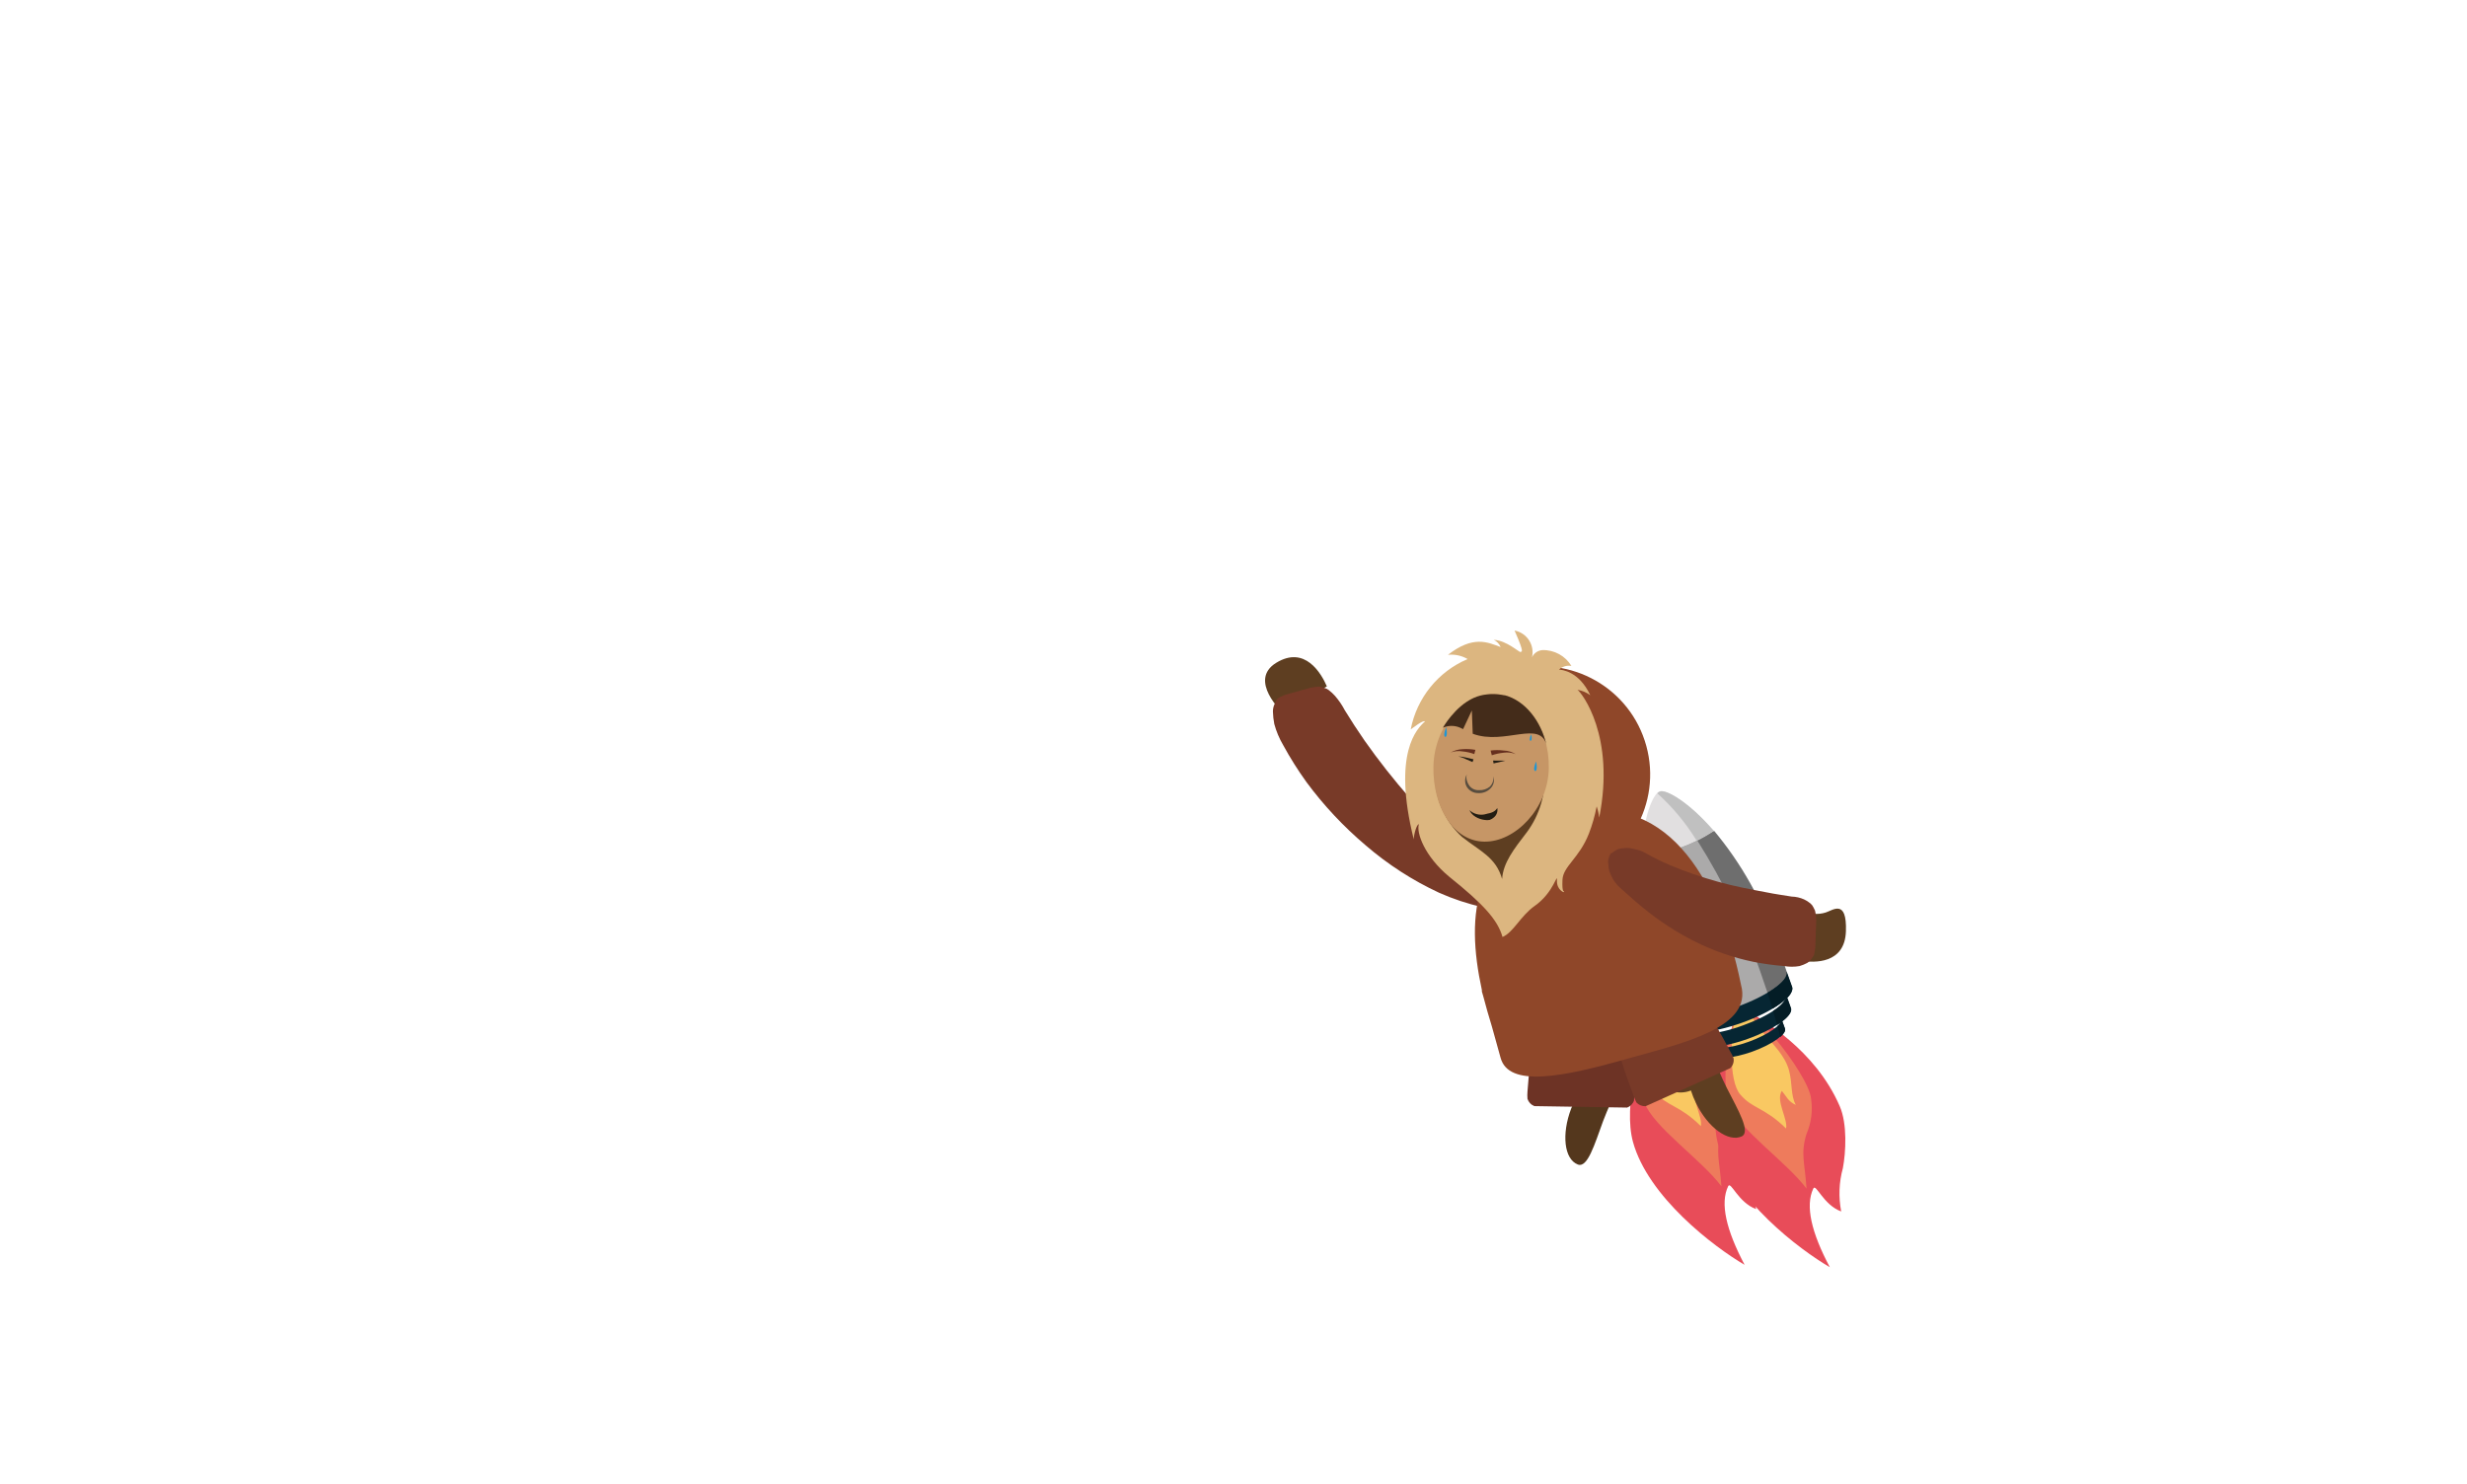
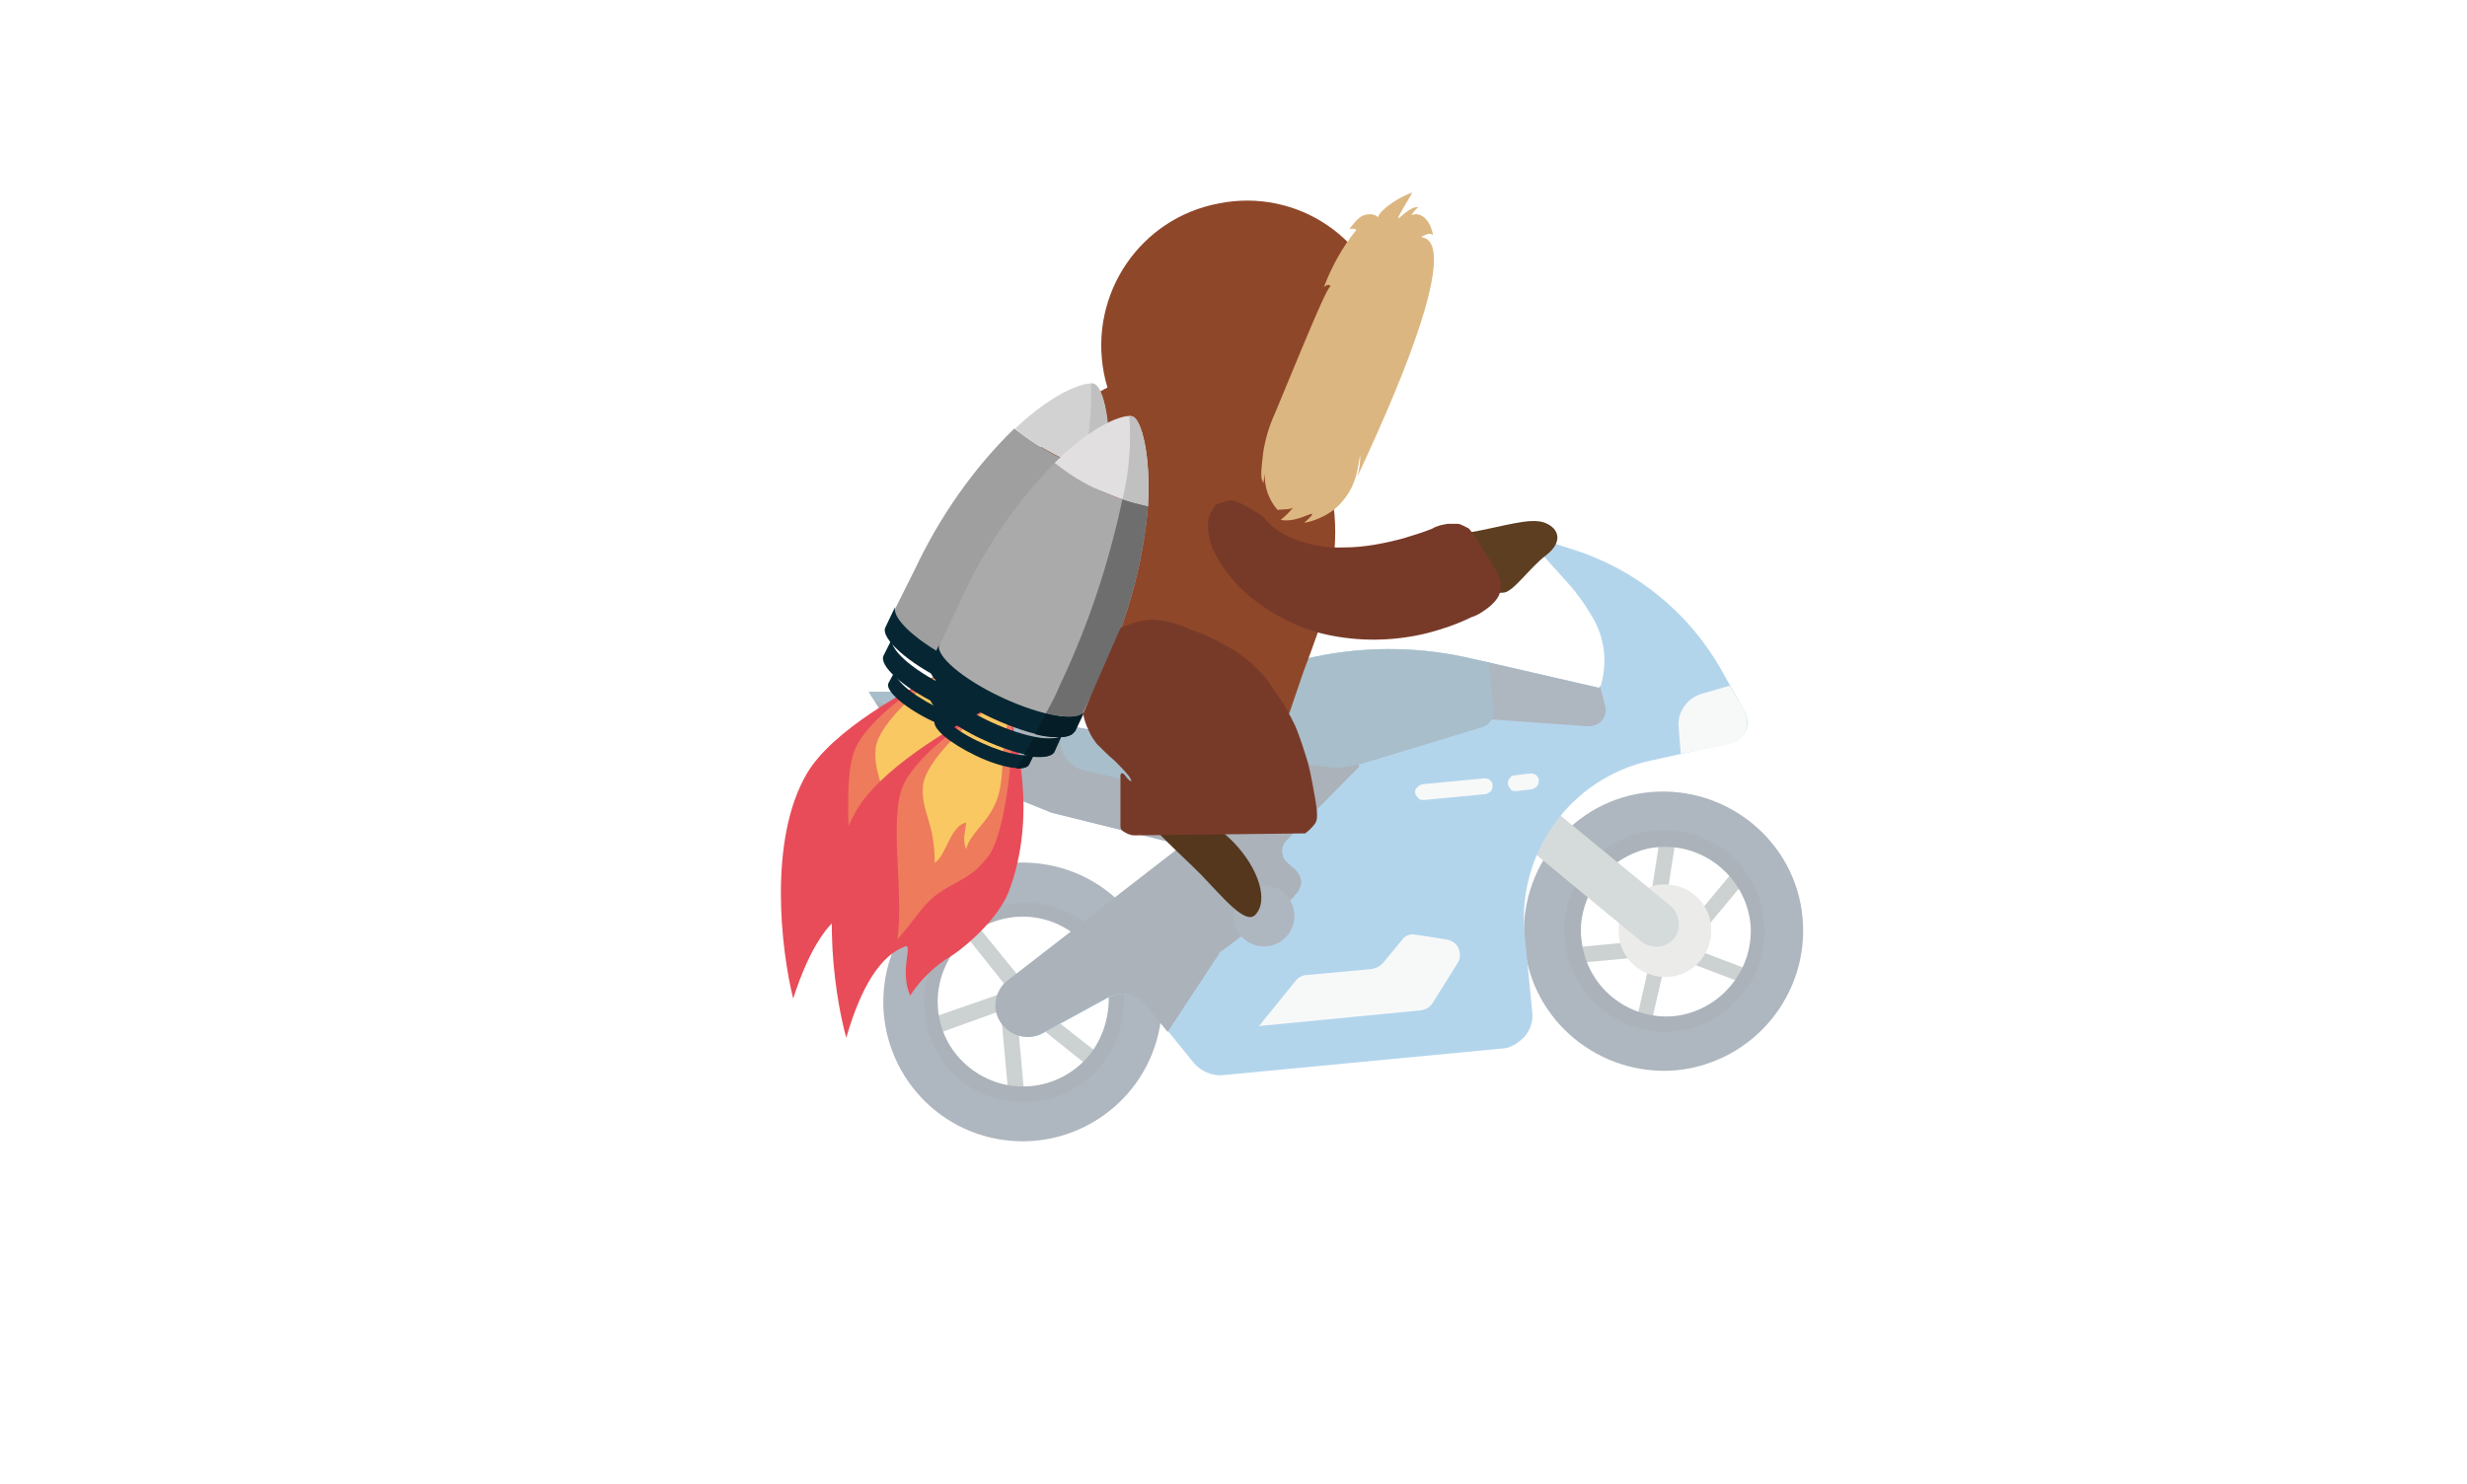
- <svg xmlns="http://www.w3.org/2000/svg" id="Layer_3" data-name="Layer 3" viewBox="0 0 251 151">
-   <defs>
-     <style>.cls-1{fill:#e84c59;}.cls-2{fill:#ee7b5c;}.cls-3{fill:#f9c862;}.cls-4{fill:#062633;}.cls-5{fill:#abaaaa;}.cls-6{fill:#e1dfe0;}.cls-7{fill:none;}.cls-8{fill:#041d26;}.cls-9{fill:#6e6e6e;}.cls-10{fill:silver;}.cls-11{fill:#5e3e21;}.cls-12{fill:#54371d;}.cls-13{fill:#6d3325;}.cls-14{fill:#783a28;}.cls-15{fill:#8f4729;}.cls-16{fill:#dcb680;}.cls-17{fill:#c69666;}.cls-18{fill:#662f1e;}.cls-19{fill:#231d13;}.cls-20{fill:#574c3e;}.cls-21{fill:#442c1a;}.cls-22{fill:#2096d4;}</style>
-   </defs>
-   <path class="cls-1" d="M167.87,103.26c-1.05,3.16-2.72,9.3-1.73,12.92,1.53,5.6,8.24,10.7,11.36,12.52-1.87-3.54-2.51-6.26-1.67-8,.27-.56,1,1.65,2.84,2.33a9.62,9.62,0,0,1,.16-4.4,12.5,12.5,0,0,0-.31-6.31c-2.52-5.81-8-8.82-9.17-9.58Z" />
-   <path class="cls-2" d="M167.87,103.26c-.57,1.34-1.53,6.36-.58,8.9s5.81,5.82,7.85,8.55c-.16-2.56-.65-3.52,0-5.57a6.67,6.67,0,0,0,.47-3.61c-.13-1.23-1.86-4-3.74-6.19a13.9,13.9,0,0,0-2.51-2.63Z" />
-   <path class="cls-3" d="M167.87,103.26c-.39,1.66-.73,6.39.52,7.87s2.49,1.3,4.66,3.46c.2-1-1.07-2.83-.43-3.83.51.61.65,1.08,1.42,1.42-.53-1-.32-2.17-.69-3.51-.43-1.57-1.71-2.71-2.66-3.89a10,10,0,0,1-1.34-2.07Z" />
-   <path class="cls-4" d="M168.66,104.1c-2.69,1-5.09,1.12-5.37.36l.5,1.38c.27.76,2.67.59,5.36-.37s4.66-2.36,4.39-3.11l-.49-1.38C173.32,101.74,171.35,103.13,168.66,104.1Z" />
-   <path class="cls-4" d="M169.25,105.75c-2,.73-3.84.85-4,.28l.37,1c.2.57,2,.45,4-.27s3.51-1.78,3.3-2.35l-.37-1C172.76,104,171.28,105,169.25,105.75Z" />
-   <path class="cls-5" d="M158.38,86.88a36.19,36.19,0,0,0,2.35,12.72l1.74,4.85a24.26,24.26,0,0,0,6-.84,24.69,24.69,0,0,0,5.18-3.1S173,98.44,172,95.57a35.73,35.73,0,0,0-6.33-11.27,15.92,15.92,0,0,1-7.28,2.58Z" />
-   <path class="cls-6" d="M160.19,80.28c-.64.23-1.73,2.53-1.81,6.6a16.27,16.27,0,0,0,3.85-.86,16.08,16.08,0,0,0,3.45-1.71C163.08,81.3,160.8,80,160.19,80.28Z" />
-   <path class="cls-4" d="M168,102.23c-3.12,1.12-5.91,1.31-6.22.43l.57,1.59c.31.88,3.1.69,6.22-.42s5.41-2.74,5.09-3.62l-.57-1.6C173.4,99.5,171.12,101.11,168,102.23Z" />
-   <path class="cls-7" d="M173,101.47a8.71,8.71,0,0,1-1.32.93l.06.22A3.66,3.66,0,0,0,173,101.47Z" />
-   <path class="cls-7" d="M172.48,103.82c-.1.08-.22.15-.34.23a.28.28,0,0,1,0,.13A2.31,2.31,0,0,0,172.48,103.82Z" />
-   <path class="cls-8" d="M171.73,102.62c.15.48.28,1,.41,1.43.12-.08.24-.15.34-.23a.49.49,0,0,0,.1-.43l.1.29c.66-.51,1-1,.88-1.34l-.38-1.06-.19.19A3.66,3.66,0,0,1,171.73,102.62Z" />
-   <path class="cls-8" d="M172.48,103.82a1.69,1.69,0,0,1-.3.36c.1.37.2.74.29,1.1.37-.33.56-.63.48-.85l-.27-.75-.1-.29A.49.49,0,0,1,172.48,103.82Z" />
-   <path class="cls-9" d="M170.41,98.57c.27.74.52,1.47.75,2.2,1.23-.73,2-1.47,2-2-.28-.84-.65-1.94-1.1-3.2a35.43,35.43,0,0,0-6.33-11.27,15.15,15.15,0,0,1-1.7,1A62.84,62.84,0,0,1,170.41,98.57Z" />
-   <path class="cls-10" d="M165.7,84.29c-2.6-3-4.88-4.24-5.49-4a.87.87,0,0,0-.26.18,21.47,21.47,0,0,1,4,4.81A14.32,14.32,0,0,0,165.7,84.29Z" />
-   <path class="cls-8" d="M171.16,100.77c.18.55.35,1.09.51,1.63a8.71,8.71,0,0,0,1.32-.93l.19-.19a1.6,1.6,0,0,0,.5-.78h0a.45.45,0,0,0,0-.28l-.57-1.6a.43.43,0,0,1,0,.16C173.14,99.3,172.39,100,171.16,100.77Z" />
-   <path class="cls-1" d="M176.54,103.5c-1,3.16-2.73,9.31-1.74,12.92,1.54,5.61,8.24,10.7,11.37,12.52-1.88-3.54-2.51-6.25-1.68-8,.27-.57,1,1.65,2.84,2.33a9.66,9.66,0,0,1,.17-4.41c.3-1.58.47-4.49-.32-6.3-2.51-5.81-8-8.83-9.16-9.59Z" />
-   <path class="cls-2" d="M176.54,103.5c-.58,1.34-1.53,6.36-.58,8.9s5.81,5.82,7.84,8.55c-.15-2.56-.64-3.52,0-5.57a6.58,6.58,0,0,0,.46-3.61c-.12-1.22-1.85-4-3.73-6.19A14.54,14.54,0,0,0,178,103Z" />
-   <path class="cls-3" d="M176.54,103.5c-.39,1.66-.74,6.39.52,7.87s2.49,1.31,4.66,3.46c.2-1-1.08-2.82-.43-3.83.51.62.65,1.08,1.42,1.43-.54-1-.33-2.18-.69-3.52-.43-1.57-1.71-2.71-2.67-3.88A10.35,10.35,0,0,1,178,103Z" />
-   <path class="cls-4" d="M177.33,104.34c-2.7,1-5.1,1.12-5.37.37l.49,1.37c.27.76,2.68.59,5.37-.37s4.65-2.35,4.38-3.11l-.49-1.38C182,102,180,103.38,177.33,104.34Z" />
-   <path class="cls-4" d="M177.93,106c-2,.73-3.84.85-4,.28l.37,1c.2.57,2,.44,4-.28s3.5-1.78,3.3-2.35l-.37-1C181.42,104.22,179.93,105.27,177.93,106Z" />
-   <path class="cls-5" d="M167,87.12a36.43,36.43,0,0,0,2.36,12.72c1,2.79,1.73,4.85,1.73,4.85a24.73,24.73,0,0,0,6-.83,25.16,25.16,0,0,0,5.18-3.11s-.63-2.07-1.66-4.94a35.19,35.19,0,0,0-6.33-11.26,16.2,16.2,0,0,1-3.44,1.7A15.63,15.63,0,0,1,167,87.12Z" />
-   <path class="cls-6" d="M168.86,80.52c-.64.23-1.73,2.53-1.82,6.6a15.89,15.89,0,0,0,3.86-.87,16.2,16.2,0,0,0,3.44-1.7C171.74,81.54,169.46,80.3,168.86,80.52Z" />
-   <path class="cls-4" d="M176.66,102.47c-3.12,1.12-5.91,1.31-6.23.43l.57,1.59c.32.88,3.11.69,6.23-.42s5.4-2.74,5.09-3.62l-.57-1.59C182.06,99.74,179.79,101.36,176.66,102.47Z" />
-   <path class="cls-7" d="M181.65,101.71a8.15,8.15,0,0,1-1.31.93l.06.22A3.83,3.83,0,0,0,181.65,101.71Z" />
-   <path class="cls-7" d="M181.15,104.07l-.34.22v.13A1.61,1.61,0,0,0,181.15,104.07Z" />
-   <path class="cls-8" d="M180.4,102.86c.14.48.28,1,.41,1.43l.34-.22a.48.48,0,0,0,.09-.43l.1.28c.67-.51,1-1,.89-1.33l-.38-1.06-.2.18A3.83,3.83,0,0,1,180.4,102.86Z" />
-   <path class="cls-8" d="M181.15,104.07a1.47,1.47,0,0,1-.31.35c.11.37.2.74.29,1.1.38-.32.56-.62.48-.85l-.27-.75-.1-.28A.48.48,0,0,1,181.15,104.07Z" />
-   <path class="cls-9" d="M179.08,98.81c.26.74.51,1.47.75,2.2,1.22-.73,2-1.47,2-2-.28-.85-.66-2-1.11-3.21a35.36,35.36,0,0,0-6.32-11.26,15.15,15.15,0,0,1-1.7,1A63.83,63.83,0,0,1,179.08,98.81Z" />
-   <path class="cls-10" d="M174.37,84.54c-2.6-3-4.88-4.25-5.49-4a.87.87,0,0,0-.26.18,22,22,0,0,1,4,4.81A16.77,16.77,0,0,0,174.37,84.54Z" />
-   <path class="cls-8" d="M179.83,101c.18.55.34,1.09.51,1.63a8.15,8.15,0,0,0,1.31-.93l.2-.18a1.75,1.75,0,0,0,.5-.79h0a.48.48,0,0,0,0-.29l-.57-1.59a.43.43,0,0,1,0,.16C181.81,99.54,181.05,100.28,179.83,101Z" />
-   <path class="cls-11" d="M135,69.84c-.58-1.34-2.24-4.18-5.15-2.4s.68,5.1.68,5.1Z" />
-   <path class="cls-12" d="M160.71,107.28c-.33-.23-2.48,4.34-2.48,4.34a10.36,10.36,0,0,0,2.23-.09,12.19,12.19,0,0,0-.6,1.26c-1,2.61-.72,5.16.67,5.7,1,.39,1.71-2.07,2.58-4.43.45-1.19,1-2.32,1.32-3.2h0l.59-1.5s-.33-.8-2.69-.67C161.93,108.74,161,107.52,160.71,107.28Z" />
-   <path class="cls-13" d="M163.65,101c1.66,1,1.41,2,1.73,2.94a15.16,15.16,0,0,1,.52,2.93c.12.93.22,2,.27,2.92l.08,1.46a4.45,4.45,0,0,1,0,.73,1.15,1.15,0,0,1-.71.72l-9.44-.15a1.2,1.2,0,0,1-.69-.74,4.45,4.45,0,0,1,0-.73l.12-1.46q.12-1.45.36-2.91c.16-1,.38-1.94.62-2.91s.12-1.94,1.82-2.89Z" />
-   <path class="cls-11" d="M169.08,107.85c-.4.08.86,3.11.86,3.11a2.82,2.82,0,0,0,2.1,0,8.92,8.92,0,0,0,.52,1.29c1.22,2.52,3.31,4,4.65,3.38.94-.46-.37-2.67-1.51-4.91-.58-1.13-1-2.3-1.47-3.13h0l-.71-1.45s-.8-.31-2.31,1.53C170.93,108,169.48,107.77,169.08,107.85Z" />
-   <path class="cls-14" d="M169.35,98.85c1.94.2,2.12,1.18,2.82,1.93a16,16,0,0,1,1.72,2.43c.53.83,1,1.67,1.48,2.53l.69,1.29a3.35,3.35,0,0,1,.32.66,1.14,1.14,0,0,1-.34,1l-8.61,3.87a1.2,1.2,0,0,1-.94-.38,5.72,5.72,0,0,1-.28-.68l-.5-1.37c-.34-.91-.64-1.84-.91-2.79s-.48-1.92-.67-2.9-.71-1.81.42-3.39Z" />
-   <path class="cls-14" d="M155.45,90.73c-.16.62-.34.82-.53.93s-.38.25-.57.36a5,5,0,0,1-1.19.36c-.39,0-.8.07-1.2.08a11.54,11.54,0,0,1-1.16-.16,24.24,24.24,0,0,1-4.36-1.45A32.3,32.3,0,0,1,138.93,86a38,38,0,0,1-6-6.41,35.29,35.29,0,0,1-2.38-3.78,8.75,8.75,0,0,1-.9-2.14,7.83,7.83,0,0,1-.14-1.27,1.75,1.75,0,0,1,.15-.72l.2-.41c0-.12.16-.27.89-.57l2.58-.72c.78-.14,1-.13,1-.09l.35.09a1.34,1.34,0,0,1,.5.23,4.63,4.63,0,0,1,.65.6,7.78,7.78,0,0,1,1,1.47c.61,1,1.3,2.06,2,3.07a69.42,69.42,0,0,0,4.64,5.89,34.87,34.87,0,0,0,5.44,5A16.25,16.25,0,0,0,152,88a4.83,4.83,0,0,1,.81.35,5.67,5.67,0,0,1,.8.45,3.42,3.42,0,0,1,.84.56l.44.38c.16.12.31.32.5,1Z" />
-   <path class="cls-15" d="M146.29,81.74A11,11,0,1,0,154,68.19h0A11,11,0,0,0,146.29,81.74Z" />
-   <path class="cls-15" d="M151.8,104.49l.87,3.13c.81,3.06,6.3,2,13,.08,5.79-1.61,12.64-3.19,11.47-7.47h0c-2.31-11.42-8-19.94-17.7-17.26h0c-9.6,2.66-10.36,10-8.67,17.77v.15l.13.44C151.17,102.35,151.46,103.4,151.8,104.49Z" />
-   <path class="cls-16" d="M152.87,95.34c1.11-.46,1.82-2.13,3.26-3.15,2-1.4,2.32-3.51,2.28-2.59s.73,1.28.73,1.15-.23.17-.17-1.22,1.71-2.2,2.69-4.71a15.89,15.89,0,0,0,.79-2.77,5.54,5.54,0,0,1,.26,1.14c1.65-8.29-1.76-12.67-2.21-13a3,3,0,0,1,1.3.55c-1.16-2.46-2.91-2.58-3.18-2.61a1.5,1.5,0,0,1,1.26-.37,3.34,3.34,0,0,0-2.95-1.61,1.27,1.27,0,0,0-1.06.73,2.25,2.25,0,0,0-1.72-2.71h-.05c1.11,2.51.67,2.07.6,2.17s-1.44-1.2-2.72-1.23a1.39,1.39,0,0,1,.7.73c-1.32-.49-2.79-1.21-5.36.79a3.31,3.31,0,0,1,2,.43,9.8,9.8,0,0,0-5.79,7.16c.2-.14,1.29-1,1.45-.81-.78.7-3.34,3.17-1.14,12,0-.47.29-1.55.52-1.54-.27.84.56,3.25,3.09,5.34C150.93,92,152.38,93.6,152.87,95.34Z" />
-   <path class="cls-11" d="M146,79.11c-.24-4.24,2.2-7.86,5.22-8s5.68,3.13,5.92,7.38a9.21,9.21,0,0,1-1.8,6.2c-1.31,1.7-2.41,3.11-2.51,4.75-.64-2.22-2.21-2.8-4.09-4.29A8.45,8.45,0,0,1,146,79.11Z" />
-   <path class="cls-17" d="M145.84,78c-.07,4.11,2,7.58,5.16,7.64s6.5-3.36,6.58-7.47-2.4-7.49-5.54-7.55S145.93,73.88,145.84,78Z" />
-   <path class="cls-18" d="M150,76.73a4.78,4.78,0,0,0-1.19-.27,2.31,2.31,0,0,0-1.22.11,2.67,2.67,0,0,1,1.22-.34,5.14,5.14,0,0,1,1.3.07Z" />
-   <path class="cls-18" d="M151.66,76.37a4.94,4.94,0,0,1,1.33,0,2.43,2.43,0,0,1,1.23.37,2.35,2.35,0,0,0-1.23-.15,5.68,5.68,0,0,0-1.21.26Z" />
-   <polygon class="cls-19" points="151.91 77.39 153.16 77.4 151.96 77.68 151.91 77.39" />
-   <path class="cls-19" d="M149.82,77.54l-.71-.31a3.09,3.09,0,0,0-.74-.26,3.34,3.34,0,0,1,.78.11l.77.18Z" />
-   <path class="cls-20" d="M151.93,79a1.17,1.17,0,0,1-.29,1.23,1.61,1.61,0,0,1-1.24.47,1.34,1.34,0,0,1-1.16-.63,1.25,1.25,0,0,1,0-1.27,1.06,1.06,0,0,0,0,.61,1.52,1.52,0,0,0,.25.53,1.15,1.15,0,0,0,1,.46,1.58,1.58,0,0,0,1.07-.34A1.21,1.21,0,0,0,151.93,79Z" />
-   <path class="cls-19" d="M152.34,82.22a1,1,0,0,1-.33.94,1.29,1.29,0,0,1-.45.27,1.51,1.51,0,0,1-.52,0,2.35,2.35,0,0,1-.92-.32,1.57,1.57,0,0,1-.62-.68,1.78,1.78,0,0,0,1.53.44l.35-.09a2,2,0,0,0,.35-.09A1.11,1.11,0,0,0,152.34,82.22Z" />
-   <path class="cls-21" d="M153.08,70.76a5.4,5.4,0,0,0-2.4,0c-2.08.49-3.53,2.7-3.88,3.29a2.18,2.18,0,0,1,1.77,0l.29.14.89-1.9.09,2.37c3.24,1.22,6.93-1.48,7.52,1.22-.56-2.55-2.24-4.63-4.31-5.15" />
-   <path class="cls-11" d="M183.23,97.76c1.36.22,4.47.34,4.58-3s-1.34-2.13-2.06-1.91a3.17,3.17,0,0,1-2.34-.18Z" />
-   <path class="cls-14" d="M163.93,86.85c.5-.4.72-.48.88-.49l.51-.07a2.57,2.57,0,0,1,.83.07c.24.06.49.11.71.18a3.23,3.23,0,0,1,.62.3c.38.23.79.42,1.19.62s.8.39,1.21.56a40.7,40.7,0,0,0,4.91,1.7c1.64.46,3.29.77,5,1.09.41.09.83.15,1.24.22l1.26.2a3.27,3.27,0,0,1,1.27.29,2.93,2.93,0,0,1,.63.4,1.11,1.11,0,0,1,.31.4l.16.32c0,.07.1.23.13,1l-.09,2.67c-.08.79-.15.94-.22,1l-.2.3a1.29,1.29,0,0,1-.4.37,4.21,4.21,0,0,1-.79.32,4.6,4.6,0,0,1-1.57,0,27.52,27.52,0,0,1-3.12-.43,24.15,24.15,0,0,1-6-2.09,28.26,28.26,0,0,1-5.24-3.42c-.4-.32-.79-.66-1.17-1l-1.13-1a3.6,3.6,0,0,1-.93-1.26,3.17,3.17,0,0,1-.27-.84,1.8,1.8,0,0,0-.05-.51,1.74,1.74,0,0,1,.34-1Z" />
-   <path class="cls-22" d="M156.28,77.48s-.3.74-.15.93S156.46,78.22,156.28,77.48Z" />
-   <path class="cls-22" d="M155.77,74.72s-.2.5-.1.63S155.93,75.22,155.77,74.72Z" />
-   <path class="cls-22" d="M147.13,74s-.29.74-.15.93S147.32,74.79,147.13,74Z" />
+ <svg xmlns="http://www.w3.org/2000/svg" version="1.1" id="Layer_1" x="0px" y="0px" viewBox="0 0 251 151" style="enable-background:new 0 0 251 151;" xml:space="preserve">
+   <style type="text/css">
+ 	.st0{opacity:0.4;}
+ 	.st1{fill:#7F8C8D;}
+ 	.st2{fill:#CECCCA;}
+ 	.st3{fill:#35495E;}
+ 	.st4{fill:#2C3E50;}
+ 	.st5{fill:#95A5A5;}
+ 	.st6{fill:#4295CF;}
+ 	.st7{fill:#255D7C;}
+ 	.st8{fill:#ECF0F1;}
+ 	.st9{fill:#5E3E21;}
+ 	.st10{fill:#8F4729;}
+ 	.st11{fill:#DCB680;}
+ 	.st12{fill:#783A28;}
+ 	.st13{fill:#E84C59;}
+ 	.st14{fill:#EE7B5C;}
+ 	.st15{fill:#F9C862;}
+ 	.st16{fill:#062633;}
+ 	.st17{fill:#9F9F9F;}
+ 	.st18{fill:#D3D2D2;}
+ 	.st19{fill:none;}
+ 	.st20{fill:#ABAAAA;}
+ 	.st21{fill:#041D26;}
+ 	.st22{fill:#6E6E6E;}
+ 	.st23{fill:#C0C0C0;}
+ 	.st24{fill:#E1DFE0;}
+ 	.st25{fill:#54371D;}
+ </style>
+   <g id="Layer_3">
+     <g class="st0">
+       <path class="st1" d="M102.9,101l-0.1-0.1L98.1,95c-0.2-0.2-0.2-0.5-0.1-0.8c0.1-0.3,0.3-0.5,0.6-0.5c0.3,0,0.6,0.1,0.7,0.3    l4.8,5.9c0.3,0.3,0.3,0.8-0.1,1.1C103.7,101.2,103.2,101.2,102.9,101L102.9,101z" />
+       <path class="st1" d="M94.5,105c-0.2-0.2-0.3-0.5-0.3-0.8c0.1-0.3,0.3-0.5,0.5-0.6l8.6-3c0.3-0.1,0.6,0,0.8,0.1    c0.2,0.2,0.3,0.5,0.3,0.8c-0.1,0.3-0.3,0.5-0.5,0.6l-8.6,3.1C95,105.3,94.7,105.2,94.5,105L94.5,105z" />
+       <path class="st1" d="M102.9,111.9c-0.2-0.1-0.3-0.3-0.3-0.5l-0.8-8.8c0-0.4,0.3-0.8,0.7-0.9c0.4,0,0.8,0.3,0.9,0.7l0,0l0.8,8.8    c0,0.4-0.3,0.8-0.7,0.9C103.3,112.1,103.1,112.1,102.9,111.9z" />
+       <path class="st1" d="M104.5,103.5c-0.3-0.3-0.4-0.8-0.1-1.1c0.3-0.3,0.8-0.4,1.1-0.1c0,0,0,0,0,0l6,4.7c0.3,0.3,0.4,0.8,0.1,1.1    c0,0,0,0,0,0c-0.3,0.3-0.7,0.4-1.1,0.2c0,0,0,0,0,0L104.5,103.5L104.5,103.5z" />
+       <path class="st1" d="M166.8,104.6c-0.2-0.2-0.3-0.5-0.3-0.8l1.6-7c0.1-0.4,0.6-0.6,1-0.5c0.4,0.1,0.6,0.5,0.5,0.9l-1.6,6.9    c0,0.2-0.2,0.4-0.4,0.5c-0.2,0.1-0.4,0.1-0.6,0.1C167,104.6,166.9,104.6,166.8,104.6L166.8,104.6z" />
+       <path class="st1" d="M170.9,97.6c-0.3-0.3-0.4-0.8-0.1-1.1c0.2-0.3,0.6-0.4,0.9-0.2l6.3,2.4c0.4,0.2,0.6,0.6,0.5,1    c0,0.1-0.1,0.2-0.2,0.3c-0.2,0.2-0.5,0.2-0.8,0.1l-6.3-2.4C171,97.7,170.9,97.7,170.9,97.6z" />
+       <path class="st1" d="M172,95.1L172,95.1c-0.3-0.3-0.4-0.8-0.1-1.1l4.5-5.4c0.1-0.2,0.3-0.3,0.5-0.3c0.2,0,0.4,0,0.6,0.2l0,0    c0.3,0.3,0.4,0.8,0.1,1.1c0,0,0,0,0,0l-4.5,5.4C172.8,95.3,172.3,95.4,172,95.1L172,95.1z" />
+       <path class="st1" d="M168.2,92.3c-0.2-0.2-0.3-0.5-0.3-0.7l1-6.4c0.1-0.4,0.5-0.7,0.9-0.7c0.1,0,0.3,0.1,0.4,0.2    c0.2,0.2,0.3,0.5,0.3,0.7l-1,6.4c-0.1,0.4-0.5,0.7-0.9,0.7C168.5,92.5,168.3,92.4,168.2,92.3z" />
+       <path class="st1" d="M159.8,97.8c-0.3-0.3-0.4-0.8-0.1-1.1c0.1-0.2,0.3-0.3,0.5-0.3l7.5-0.7c0.3,0,0.6,0.1,0.7,0.3    c0.2,0.2,0.2,0.5,0.1,0.8c-0.1,0.3-0.4,0.4-0.6,0.5l-7.5,0.7C160.2,98,160,98,159.8,97.8L159.8,97.8z" />
+       <path class="st2" d="M167.8,90.3c0.4-0.2,0.8-0.3,1.2-0.3c2.6-0.2,4.9,1.7,5.1,4.3c0.2,2.6-1.7,4.9-4.3,5.1    c-2.6,0.2-4.9-1.7-5.1-4.3c0-0.4,0-0.7,0-1.1" />
+       <path class="st3" d="M183.4,93.4c-0.7-7.8-7.7-13.5-15.5-12.8c-7.8,0.7-13.5,7.7-12.8,15.5s7.7,13.5,15.5,12.8c0,0,0,0,0,0    C178.4,108.1,184.1,101.2,183.4,93.4z M170.4,104.1c-5.2,0.5-9.8-3.2-10.4-8.4c0,0,0,0,0-0.1c-0.2-1.7,0.1-3.4,0.8-4.9l3-3.7    c1.4-1,3-1.6,4.6-1.8c5.2-0.4,9.7,3.5,10.1,8.7c0.4,5.1-3.3,9.5-8.3,10.1L170.4,104.1z" />
+       <path class="st4" d="M162.9,102.6c-2.1-1.7-3.4-4.2-3.7-6.9c-0.2-1.8,0.1-3.6,0.9-5.3c0-0.1,0.1-0.1,0.1-0.2l3-3.7    c0-0.1,0.1-0.1,0.1-0.1c4.6-3.3,11-2.3,14.3,2.3c3.3,4.6,2.3,11-2.3,14.3C171.6,105.8,166.5,105.6,162.9,102.6L162.9,102.6z     M161.6,91.2c-0.6,1.4-0.9,2.9-0.7,4.4c0.5,4.8,4.7,8.2,9.4,7.8l0,0c4.7-0.5,8.2-4.7,7.8-9.4c-0.5-4.7-4.7-8.2-9.4-7.8    c-1.5,0.1-2.9,0.7-4.1,1.5L161.6,91.2z" />
+       <path class="st5" d="M150.9,82.5l9.9,8.2l6.2,5.1c1,0.8,2.5,0.7,3.3-0.3c0.3-0.3,0.4-0.7,0.5-1.1c0.1-0.8-0.2-1.7-0.8-2.2l-10-8.2    l-7.4-6.1L150.9,82.5z" />
+       <path class="st3" d="M101.5,115.9c7.7,1.4,15.1-3.7,16.5-11.4s-3.7-15.1-11.4-16.5c-7.7-1.4-15.1,3.7-16.5,11.4c0,0,0,0,0,0    C88.7,107.1,93.8,114.5,101.5,115.9C101.5,115.9,101.5,115.9,101.5,115.9z M94.8,100.5c0.9-5.1,5.8-8.5,11-7.6c0,0,0,0,0,0    c1.7,0.3,3.2,1,4.4,2.1l2.7,3.9c0.6,1.6,0.7,3.3,0.4,4.9c-1.1,5.1-6.1,8.4-11.2,7.3C97.2,110.1,94,105.4,94.8,100.5L94.8,100.5z" />
+       <path class="st4" d="M97.6,109.8c-4.3-3.7-4.8-10.1-1.1-14.4c3.4-3.9,9.2-4.7,13.5-1.8c0.4,0.3,0.4,0.7,0.2,1.1    c-0.1,0.1-0.2,0.2-0.3,0.3c-0.3,0.1-0.6,0.1-0.8-0.1c-3.9-2.8-9.3-1.9-12.1,2c-2.6,3.7-2,8.8,1.6,11.7l0,0c3.7,3,9.1,2.5,12.2-1.2    c1.4-1.7,2.1-4,2-6.2c0-0.3,0.1-0.6,0.3-0.7c0.4-0.2,0.9-0.1,1.1,0.2c0.1,0.1,0.1,0.2,0.1,0.4c0.5,5.6-3.7,10.6-9.4,11    C102.3,112.3,99.6,111.5,97.6,109.8L97.6,109.8z" />
+       <path class="st6" d="M152.7,106.7l-28.3,2.7c-1.1,0.1-2.2-0.4-2.9-1.2l-2.6-3.2l-2.1-2.6c-1-1.3-2.8-1.6-4.2-0.8l-6.4,3.5    c-1.4,0.8-3.1,0.4-4.1-0.8l0,0c-0.6-0.7-0.8-1.6-0.7-2.4c0.1-0.9,0.6-1.7,1.3-2.2L120.3,86L107,82.7l-14.6-5.9l-4-6.4l16,0.1    c0.6,0,1.1,0.3,1.4,0.8L107,73c0.2,0.3,0.5,0.5,0.8,0.7l17.7,3.1l0.8,0.1l-0.1-0.8c-0.4-4.3,2.5-8.2,6.7-9.1l1-0.2    c5.3-1.1,10.9-1,16.2,0.3l1.4,0.3l11.3,2.6c0.8-2.5,0.5-5.2-0.9-7.4c-0.7-1.2-1.5-2.3-2.4-3.3l-4.5-5l5,1.6    c6.4,2,11.8,6.4,15.1,12.2l2.4,4.3c0.6,1.1,0.2,2.4-0.8,3c-0.2,0.1-0.4,0.2-0.6,0.2c-1.4,0.3-4.6,1-8.2,1.8    c-8.1,1.8-13.5,9.3-12.8,17.5l0.8,8.1c0.1,0.9-0.2,1.8-0.8,2.5C154.4,106.2,153.6,106.7,152.7,106.7z" />
+       <path class="st4" d="M124.4,96.7c-0.2,0.1-0.3,0.2-0.4,0.4l-5.2,7.9l0,0l-2.1-2.6c-1-1.3-2.8-1.6-4.2-0.8l-6.4,3.5    c-1.4,0.8-3.1,0.4-4.1-0.8l0,0c-0.6-0.7-0.8-1.6-0.7-2.4c0.1-0.9,0.6-1.7,1.3-2.2L120.3,86L107,82.7l-14.6-5.9l-4-6.4l16,0.1    c0.6,0,1.1,0.3,1.4,0.8L107,73c0.2,0.3,0.5,0.5,0.8,0.7l17.7,3.1l0.8,0.1l8.4,1c1.2,0.1,2.3,0.1,3.5-0.2l0.1,0.3l-7.4,7.5    c-0.6,0.6-0.6,1.6,0,2.2c0,0,0.1,0.1,0.1,0.1l0.8,0.7c0.3,0.3,0.5,0.7,0.6,1.1c0,0.4-0.1,0.8-0.4,1.2l-0.6,0.7l-5,3.7L124.4,96.7z    " />
+       <path class="st7" d="M123.9,79.3c-0.7,1.1-2.1,1.7-3.4,1.4l-10.2-2.3c-1.3-0.3-2.3-1.4-2.4-2.8l-0.2-1.9c0.1,0.1,0.2,0.1,0.3,0.1    l17.4,3L123.9,79.3z" />
+       <circle class="st3" cx="128.6" cy="93.2" r="3.1" />
+       <path class="st8" d="M131.9,99.7l-3.8,4.7l16.5-1.6c0.5-0.1,0.9-0.3,1.2-0.8l2.5-4c0.3-0.5,0.3-1,0.1-1.5    c-0.2-0.5-0.7-0.8-1.2-0.9l-3.2-0.5c-0.5-0.1-1.1,0.1-1.4,0.6l-1.9,2.3c-0.3,0.3-0.6,0.5-1.1,0.6l-6.5,0.6    C132.6,99.2,132.2,99.4,131.9,99.7L131.9,99.7z" />
+       <path class="st8" d="M144.3,81.2c-0.2-0.2-0.4-0.5-0.3-0.8c0.1-0.3,0.4-0.5,0.7-0.6l6.3-0.6c0.3,0,0.6,0.1,0.7,0.3    c0.2,0.2,0.2,0.5,0.1,0.8c-0.1,0.3-0.4,0.4-0.6,0.5l-6.3,0.6C144.7,81.4,144.4,81.4,144.3,81.2z" />
+       <path class="st8" d="M153.7,80.3c-0.3-0.3-0.4-0.8-0.1-1.1c0.1-0.2,0.3-0.3,0.5-0.3l1.6-0.2c0.3,0,0.6,0.1,0.7,0.3    c0.2,0.2,0.2,0.5,0.1,0.8c-0.1,0.3-0.4,0.4-0.6,0.5l-1.6,0.2C154.1,80.5,153.8,80.5,153.7,80.3z" />
+       <path class="st8" d="M177.3,74.9c-0.3,0.4-0.8,0.7-1.3,0.8c-1,0.2-2.8,0.6-5,1l-0.2-2.6c-0.2-1.6,0.8-3,2.3-3.5l2.8-0.8h0.1    l1.5,2.6C177.9,73.2,177.8,74.2,177.3,74.9z" />
+       <path class="st7" d="M107.2,73.3l-4.6,1.4c-1.7,0.5-3.5,0.4-5.1-0.2L89,71.3l-0.6-0.9l16,0.1c0.6,0,1.1,0.3,1.4,0.8L107,73    L107.2,73.3L107.2,73.3z" />
+       <path class="st3" d="M161.6,73.9l-9.9-0.7c0.1-0.2-2.8-1.1-2.8-1.4l2.5-4.4l11.3,2.6c0-0.1,0.1-0.2,0.1-0.2l0.5,2    c0.2,0.5,0,1.1-0.3,1.5C162.7,73.7,162.1,73.9,161.6,73.9z" />
+       <path class="st7" d="M150.8,74l-12.2,3.7l-0.4,0.1c-1.1,0.3-2.3,0.4-3.5,0.2l-8.4-1l-0.1-0.8c-0.5-4.4,2.4-8.3,6.7-9.2l1-0.2    c5.3-1.1,10.9-1,16.2,0.3l1.4,0.3l0.5,4.9C152,73.1,151.5,73.8,150.8,74z" />
+     </g>
+     <path class="st9" d="M149.4,54.2c3.5-0.6,6.3-1.6,7.8-1s1.8,2,0.1,3.3s-3.3,3.7-4.3,3.8c-1.3,0.1-3.7,0.1-4.2-0.7s-1.1-5.3-1.1-5.3   L149.4,54.2z" />
+     <path class="st10" d="M134.1,64.3l0.2-0.6c0-0.1,0-0.1,0-0.2c3-10.2,2.6-20.1-9.9-24.5l0,0c-12.7-4.5-21.1,6.4-25.2,21.4l0,0   c-2,5.6,7.1,8.4,14.6,11c8.8,3.1,16,5.1,17.4,1.1l1.4-4.1C133.1,67.1,133.6,65.7,134.1,64.3z" />
+     <path class="st10" d="M141.2,32.4c1.5,8-3.8,15.7-11.7,17.2s-15.7-3.8-17.2-11.7c-1.5-8,3.7-15.7,11.7-17.2   C132,19.1,139.7,24.3,141.2,32.4C141.2,32.3,141.2,32.3,141.2,32.4z" />
+     <path class="st11" d="M128.7,48.2c-0.1,0.6-0.2,0.9-0.1,1c-0.4-0.5-0.3-1.1-0.1-3c0.2-1.4,0.6-2.8,1.2-4.1   c4.5-10.9,5.3-12.7,5.7-13c-0.1,0-0.2-0.3-0.7,0.1c0.8-2.1,1.9-4.1,3.3-5.8c-0.2-0.2-0.5-0.1-0.7-0.1c0.9-1.2,1.3-1.5,2.1-1.5   c0.3,0,0.6,0.1,0.8,0.3c0.2-0.8,2.4-2.2,3.5-2.5c-1.8,3-1.4,2.5-1.4,2.6s1.3-1.3,2-1.1c-0.3,0.2-0.5,0.5-0.7,0.8   c0.9-0.4,1.9,0.4,2.2,2c-0.5-0.3-0.9,0.1-1.2,0.2c0.1,0.3,5.5-1.2-6.5,24.4c0.2-0.7,0.3-1.4,0.3-2.2c-0.3,1.1-0.2,3.4-2.6,5.5   c-0.9,0.7-2,1.2-3.1,1.4c0.5-0.5,0.8-0.7,0.8-0.9s-1.7,0.9-3.2,0.6c0.5-0.4,0.9-0.8,1.3-1.3c-0.2,0.3-1.4,0.2-1.6,0.3   C129.1,50.9,128.6,49.5,128.7,48.2z" />
+     <path class="st12" d="M125.1,50.9c0.5,0,0.9,0.2,1.3,0.4c0.2,0.1,0.4,0.2,0.6,0.3c0.3,0.2,0.5,0.3,0.8,0.5c0.4,0.2,0.8,0.5,1.1,0.9   c0.6,0.7,1.4,1.2,2.2,1.6c1.8,0.8,3.7,1.2,5.7,1.1c2,0,4-0.4,5.9-0.9c1-0.3,2-0.6,3-1c0.5-0.3,1-0.4,1.6-0.5c0.3,0,0.6,0,1,0   c0.2,0,0.4,0.1,0.6,0.2l0.4,0.2c0.1,0,0.3,0.2,0.9,1.1l2,3.2c0.5,1,0.5,1.2,0.5,1.3v0.5c0,0.3-0.1,0.5-0.2,0.8   c-0.2,0.4-0.5,0.7-0.8,1c-0.6,0.5-1.3,1-2,1.2c-1.4,0.7-2.9,1.2-4.4,1.6c-3.2,0.8-6.5,0.9-9.7,0.3c-3.3-0.6-6.4-2.2-8.9-4.4   c-1.3-1.2-2.4-2.6-3.2-4.2c-0.4-0.8-0.6-1.8-0.6-2.7c0-0.5,0.1-1,0.4-1.4c0.1-0.2,0.3-0.5,0.4-0.7C124,51.3,124.2,51.1,125.1,50.9   L125.1,50.9z" />
+     <path class="st13" d="M96.3,68.2c-4.1,2-11.6,6.1-14.2,10.5c-4,6.8-2.6,18.1-1.4,22.9c1.7-5.2,3.7-8.3,6.2-9.2   c0.8-0.3-0.7,2.5,0.4,5c1.1-1.7,2.7-3,4.4-4c1.8-1.2,4.8-3.8,5.8-6.2c3.3-7.9,1-16.1,0.7-18L96.3,68.2z" />
+     <path class="st14" d="M96.3,68.2c-1.8,0.7-7.6,4.5-9.2,7.8s-0.2,11.2-0.9,15.7c2.3-2.6,2.8-4,5.4-5.3s2.9-1.7,3.9-3   s2.1-5.6,2.5-9.5c0.4-4.1,0.2-4.9,0.2-4.9L96.3,68.2z" />
+     <path class="st15" d="M96.3,68.2c-2,1.2-6.9,5.3-7.2,7.9s1.1,3.7,1,7.8c1.2-0.8,1.7-3.7,3.3-4c-0.1,1.1-0.4,1.7,0,2.7   c0.5-1.4,1.8-2.4,2.8-4c1.1-1.9,1-4.2,1.3-6.2c0.1-1.1,0.4-2.2,0.8-3.3L96.3,68.2z" />
+     <path class="st16" d="M96.2,69.8c-3.5-1.7-5.9-3.9-5.4-4.9l-0.9,1.8c-0.5,1,1.9,3.2,5.4,4.9s6.7,2.3,7.2,1.3l0.9-1.8   C102.9,72.1,99.7,71.5,96.2,69.8z" />
+     <path class="st16" d="M95.2,71.9c-2.6-1.3-4.4-2.9-4.1-3.7l-0.7,1.3c-0.4,0.7,1.5,2.4,4.1,3.7s5,1.7,5.4,1l0.7-1.3   C100.2,73.7,97.8,73.2,95.2,71.9z" />
+     <path class="st17" d="M103.2,43.6c-4.2,4.1-7.6,9-10.1,14.3L90,64.1c0,0,3.7,3.7,6.5,5.1c2.5,1,5.2,1.7,7.9,2.1   c0,0,1.4-2.6,3.2-6.3c2.7-5.2,4.4-10.9,5-16.8c-1.7-0.4-3.3-1-4.9-1.7C106.1,45.7,104.6,44.7,103.2,43.6z" />
+     <path class="st18" d="M111.4,39.1c-0.8-0.4-4.1,0.7-8.1,4.5c1.4,1.2,2.9,2.1,4.5,2.9c1.6,0.8,3.2,1.4,4.9,1.7   C113.1,42.8,112.2,39.5,111.4,39.1z" />
+     <path class="st16" d="M97.4,67.4c-4-2-6.8-4.5-6.3-5.7l-1,2.1c-0.6,1.1,2.3,3.7,6.3,5.6s7.8,2.7,8.3,1.5l1-2   C105.2,70.1,101.4,69.4,97.4,67.4z" />
+     <path class="st19" d="M102.9,71.5c-0.7-0.1-1.4-0.2-2.1-0.4l-0.2,0.3C101.3,71.6,102.1,71.7,102.9,71.5z" />
+     <path class="st19" d="M100.1,73.3l-0.5-0.1l-0.1,0.2C99.7,73.3,99.9,73.3,100.1,73.3z" />
+     <path class="st20" d="M104.5,71.3L104.5,71.3z" />
+     <path class="st21" d="M100.6,71.4c-0.3,0.6-0.7,1.2-1,1.7l0.5,0.1c0.2,0,0.4-0.1,0.5-0.3l-0.2,0.4c1.1,0.2,1.9,0,2.1-0.4l0.7-1.4   h-0.4C102.1,71.7,101.3,71.6,100.6,71.4z" />
+     <path class="st21" d="M100.1,73.3c-0.2,0-0.4,0-0.6,0c-0.3,0.4-0.5,0.9-0.8,1.3c0.7,0.1,1.1-0.1,1.3-0.3l0.5-1l0.2-0.4   C100.5,73.1,100.3,73.2,100.1,73.3z" />
+     <path class="st22" d="M103.2,66.3c-0.5,0.9-0.9,1.9-1.4,2.8c1.9,0.5,3.3,0.5,3.8,0c0.6-1.1,1.3-2.5,2.1-4.1   c2.7-5.2,4.4-10.9,5-16.8c-0.9-0.2-1.7-0.4-2.5-0.7C108.6,54,106.3,60.3,103.2,66.3z" />
+     <path class="st23" d="M112.7,48.2c0.5-5.4-0.5-8.7-1.3-9.1c-0.1-0.1-0.3-0.1-0.4-0.1c0.1,2.9-0.2,5.7-0.8,8.5   C111,47.8,111.8,48,112.7,48.2z" />
+     <path class="st21" d="M101.8,69.1c-0.4,0.7-0.7,1.4-1.1,2c0.7,0.2,1.4,0.3,2.1,0.4h0.4c0.4,0,0.9-0.1,1.2-0.2l0,0   c0.1-0.1,0.2-0.2,0.3-0.3l1-2.1c0,0.1-0.1,0.1-0.1,0.2C105.1,69.6,103.7,69.6,101.8,69.1z" />
+     <path class="st13" d="M100.9,71.9c-4,2-11.5,6.4-13.9,10.8c-3.8,6.9-2.2,18.2-0.9,22.9c1.5-5.2,3.5-8.4,6-9.3   c0.8-0.3-0.6,2.5,0.5,5c1.1-1.7,2.6-3.1,4.3-4.1c1.8-1.2,4.7-3.9,5.7-6.4c3.1-8,0.6-16.2,0.2-18L100.9,71.9z" />
+     <path class="st14" d="M100.9,71.9c-1.8,0.8-7.5,4.7-9,8S92,91,91.3,95.6c2.3-2.6,2.7-4,5.3-5.4s2.8-1.7,3.9-3s2-5.6,2.3-9.5   c0.3-4.1,0.1-4.9,0.1-4.9L100.9,71.9z" />
+     <path class="st15" d="M100.9,71.9c-2,1.2-6.8,5.5-7,8.1s1.2,3.6,1.2,7.8c1.2-0.8,1.6-3.8,3.2-4.1c-0.1,1.1-0.4,1.7,0,2.7   c0.4-1.5,1.8-2.4,2.7-4.1c1.1-1.9,0.9-4.2,1.1-6.3c0.1-1.1,0.3-2.2,0.7-3.3L100.9,71.9z" />
+     <path class="st16" d="M100.9,73.5c-3.5-1.6-6-3.8-5.5-4.7l-0.8,1.8c-0.4,1,2,3.1,5.5,4.7s6.7,2.2,7.2,1.2l0.8-1.8   C107.6,75.6,104.4,75.1,100.9,73.5z" />
+     <path class="st16" d="M99.9,75.6c-2.7-1.2-4.5-2.8-4.2-3.6l-0.6,1.3c-0.3,0.8,1.5,2.3,4.2,3.6s5.1,1.6,5.4,0.9l0.6-1.3   C104.9,77.2,102.5,76.8,99.9,75.6z" />
+     <path class="st20" d="M107.3,47.1c-4.1,4.2-7.4,9.1-9.8,14.5c-1.7,3.6-2.9,6.3-2.9,6.3s3.7,3.6,6.6,4.9c2.6,1,5.2,1.6,7.9,1.9   c0,0,1.3-2.6,3.1-6.3c2.5-5.3,4.1-11,4.6-16.9c-1.7-0.3-3.4-0.9-4.9-1.6C110.2,49.1,108.7,48.2,107.3,47.1z" />
+     <path class="st24" d="M115.3,42.4c-0.8-0.4-4.1,0.8-8,4.7c1.4,1.1,2.9,2.1,4.6,2.8c1.6,0.7,3.2,1.3,4.9,1.6   C117.1,46.1,116.1,42.8,115.3,42.4z" />
+     <path class="st16" d="M102,71c-4.1-1.9-7-4.4-6.4-5.5l-1,2.1c-0.5,1.2,2.3,3.6,6.4,5.5s7.8,2.5,8.3,1.3l1-2.1   C109.8,73.5,106.1,72.9,102,71z" />
+     <path class="st19" d="M107.5,75c-0.7,0-1.5-0.2-2.2-0.3l-0.1,0.3C106,75.1,106.8,75.1,107.5,75z" />
+     <path class="st19" d="M104.8,76.8c-0.2,0-0.4-0.1-0.5-0.1l-0.1,0.2C104.4,76.9,104.6,76.9,104.8,76.8z" />
+     <path class="st20" d="M109.1,74.8L109.1,74.8L109.1,74.8z" />
+     <path class="st21" d="M105.2,75c-0.3,0.6-0.7,1.2-1,1.8c0.2,0,0.4,0.1,0.5,0.1c0.2,0,0.4-0.1,0.5-0.3l-0.2,0.4   c1.1,0.1,1.9,0,2.1-0.4l0.7-1.5c-0.1,0-0.2,0-0.4,0C106.8,75.2,106,75.2,105.2,75z" />
+     <path class="st21" d="M104.8,76.8c-0.2,0-0.4,0.1-0.6,0.1c-0.2,0.4-0.5,0.9-0.8,1.3c0.7,0,1.1-0.1,1.3-0.4l0.5-1l0.2-0.4   C105.2,76.7,105,76.8,104.8,76.8z" />
+     <path class="st22" d="M107.8,69.8c-0.4,1-0.9,1.9-1.4,2.8c1.9,0.4,3.3,0.5,3.8-0.1c0.5-1.1,1.2-2.5,2-4.1c2.5-5.3,4.1-11,4.6-16.9   c-0.9-0.2-1.7-0.4-2.6-0.7C112.8,57.4,110.7,63.7,107.8,69.8z" />
+     <path class="st23" d="M116.8,51.5c0.3-5.4-0.7-8.7-1.5-9.1c-0.1,0-0.3-0.1-0.4-0.1c0.2,2.8,0,5.7-0.7,8.5   C115.1,51.1,115.9,51.3,116.8,51.5z" />
+     <path class="st21" d="M106.4,72.6c-0.3,0.7-0.7,1.4-1.1,2.1c0.7,0.2,1.4,0.3,2.2,0.3c0.1,0,0.2,0,0.4,0c0.4,0,0.9-0.1,1.2-0.3l0,0   c0.1-0.1,0.2-0.2,0.3-0.3l1-2.1c0,0.1-0.1,0.1-0.1,0.2C109.8,73.1,108.3,73.1,106.4,72.6z" />
+     <path class="st25" d="M120.4,82.1c-3,1.1-3,2.2-3,2.2l1.5,1.5l0,0c0.9,0.9,2.1,2,3.3,3.2c2.3,2.4,4.5,5.1,5.5,4.1   c1.4-1.4,0.4-4.7-2.2-7.4c-0.4-0.4-0.9-0.9-1.4-1.2c1-0.3,1.9-0.6,2.8-1.1c0,0-5.1-4.5-5.3-4S120.9,81.9,120.4,82.1z" />
+     <path class="st12" d="M114,63.9c0.6-0.3,1.3-0.5,2-0.7c0.6-0.1,1.2-0.2,1.8-0.1c1.1,0.1,2.2,0.4,3.2,0.9c1.2,0.4,2.3,0.9,3.4,1.5   c0.7,0.4,1.3,0.7,1.9,1.2c0.9,0.6,1.7,1.4,2.4,2.2c0.2,0.2,0.5,0.6,0.7,1l0.5,0.7c0.3,0.4,0.6,0.9,0.8,1.2s0.4,0.8,0.6,1.1l0.5,1   c0.5,1.2,0.9,2.5,1.3,3.8c0.3,1.2,0.5,2.4,0.7,3.5c0.1,0.6,0.2,1.2,0.2,1.7c0,0.3,0,0.6-0.2,0.9c-0.3,0.4-0.6,0.7-1,1l-17.4,0.2   c-0.4,0-0.8-0.2-1.1-0.4c-0.2-0.1-0.3-0.3-0.3-0.5v-1.1c0-0.7,0-1.4,0-2.1s0-1.2,0-1.7v-0.3c0-0.1,0-0.1,0.1-0.2c0-0.1,0.1,0,0.1,0   h0.1c0,0,0,0.1,0.1,0.1c0.1,0.1,0.2,0.3,0.3,0.4c0.4,0.4,0.4,0.3,0.4,0.2c-0.1-0.2-0.2-0.4-0.3-0.5c-0.4-0.5-0.9-1-1.4-1.5   c-0.6-0.5-1.2-1.1-1.8-1.7c-0.3-0.4-0.6-0.8-0.8-1.3c-0.3-0.6-0.5-1.2-0.6-1.8L114,63.9z" />
+   </g>
</svg>
